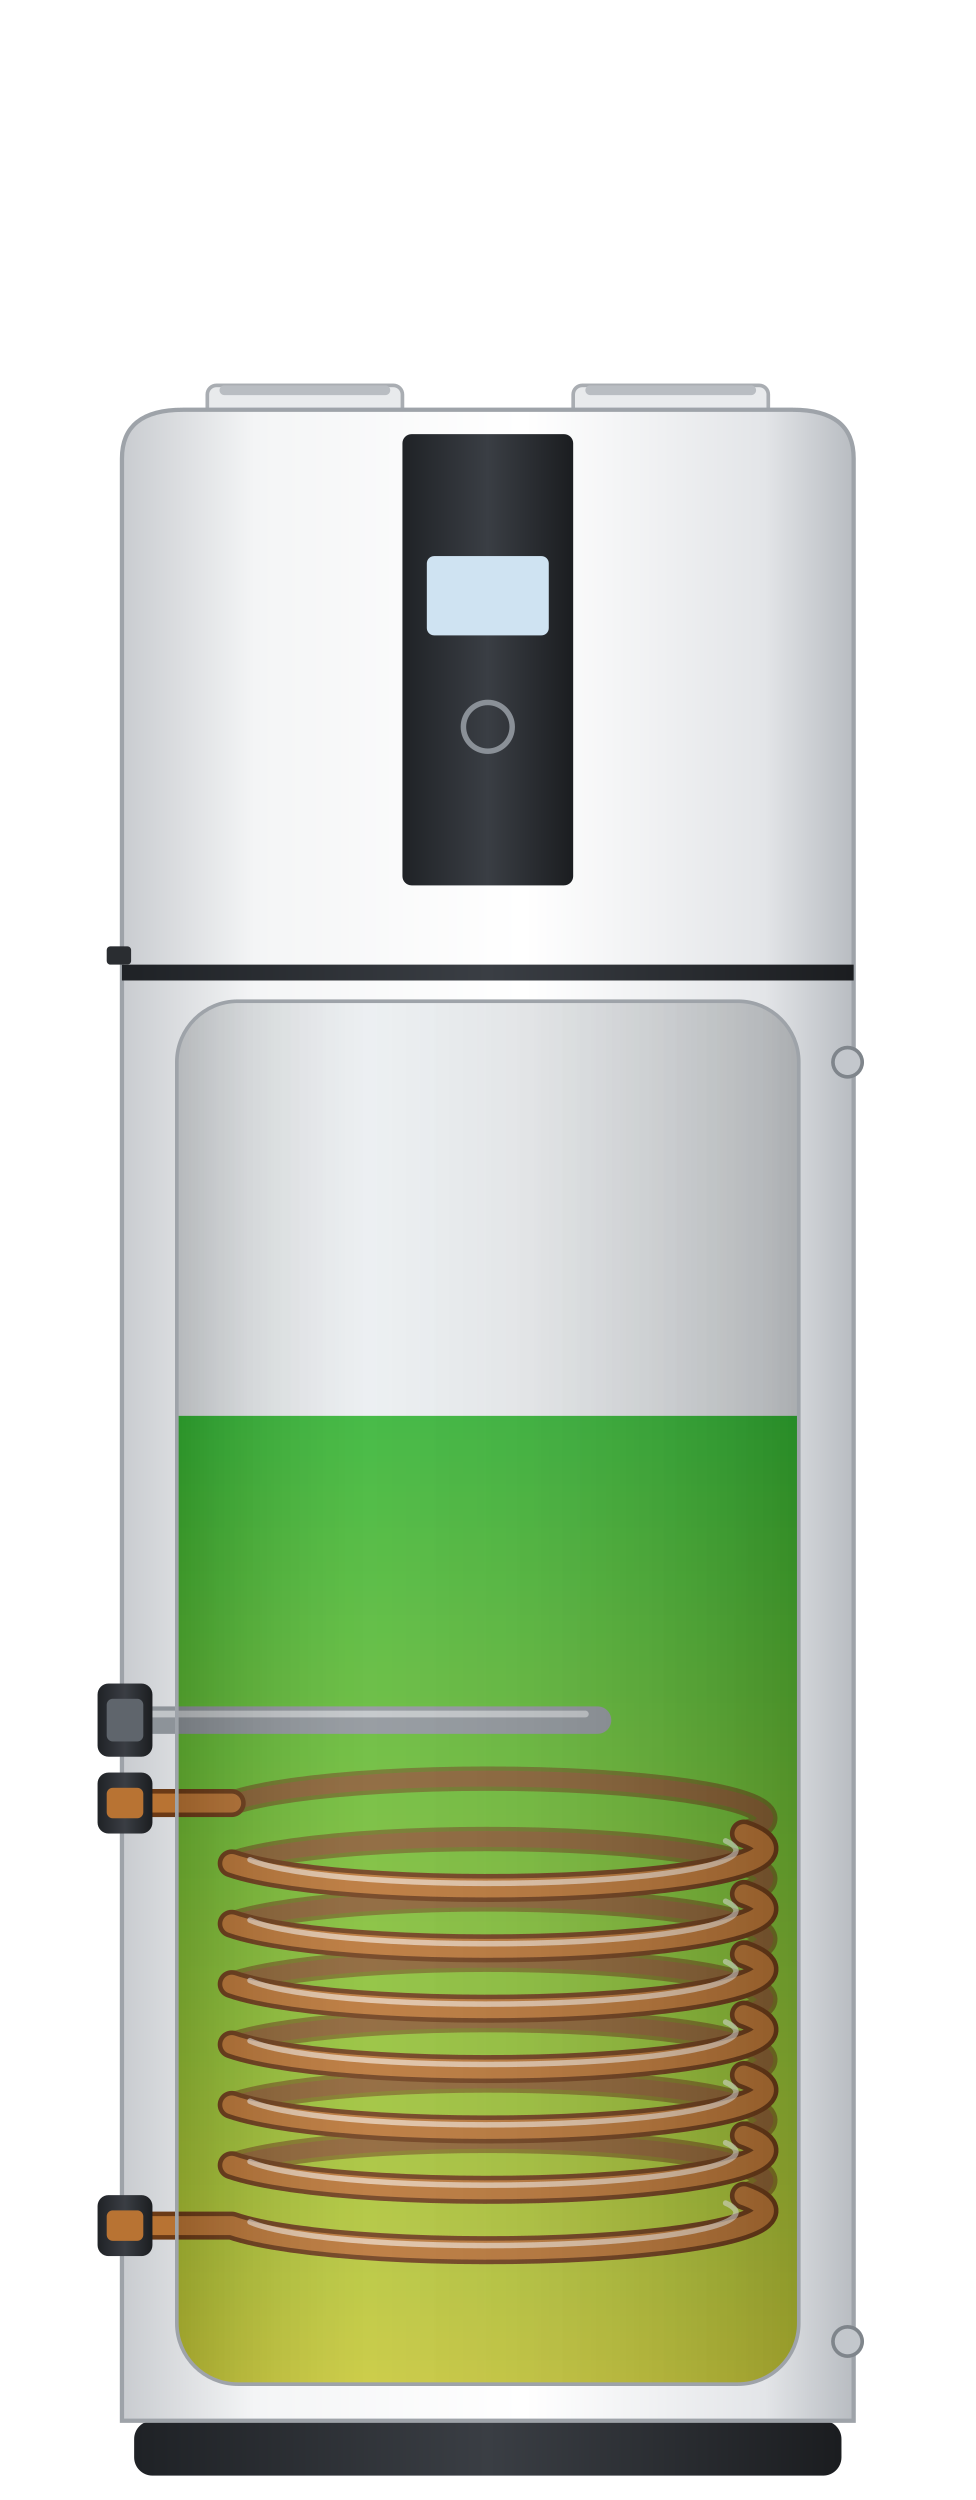
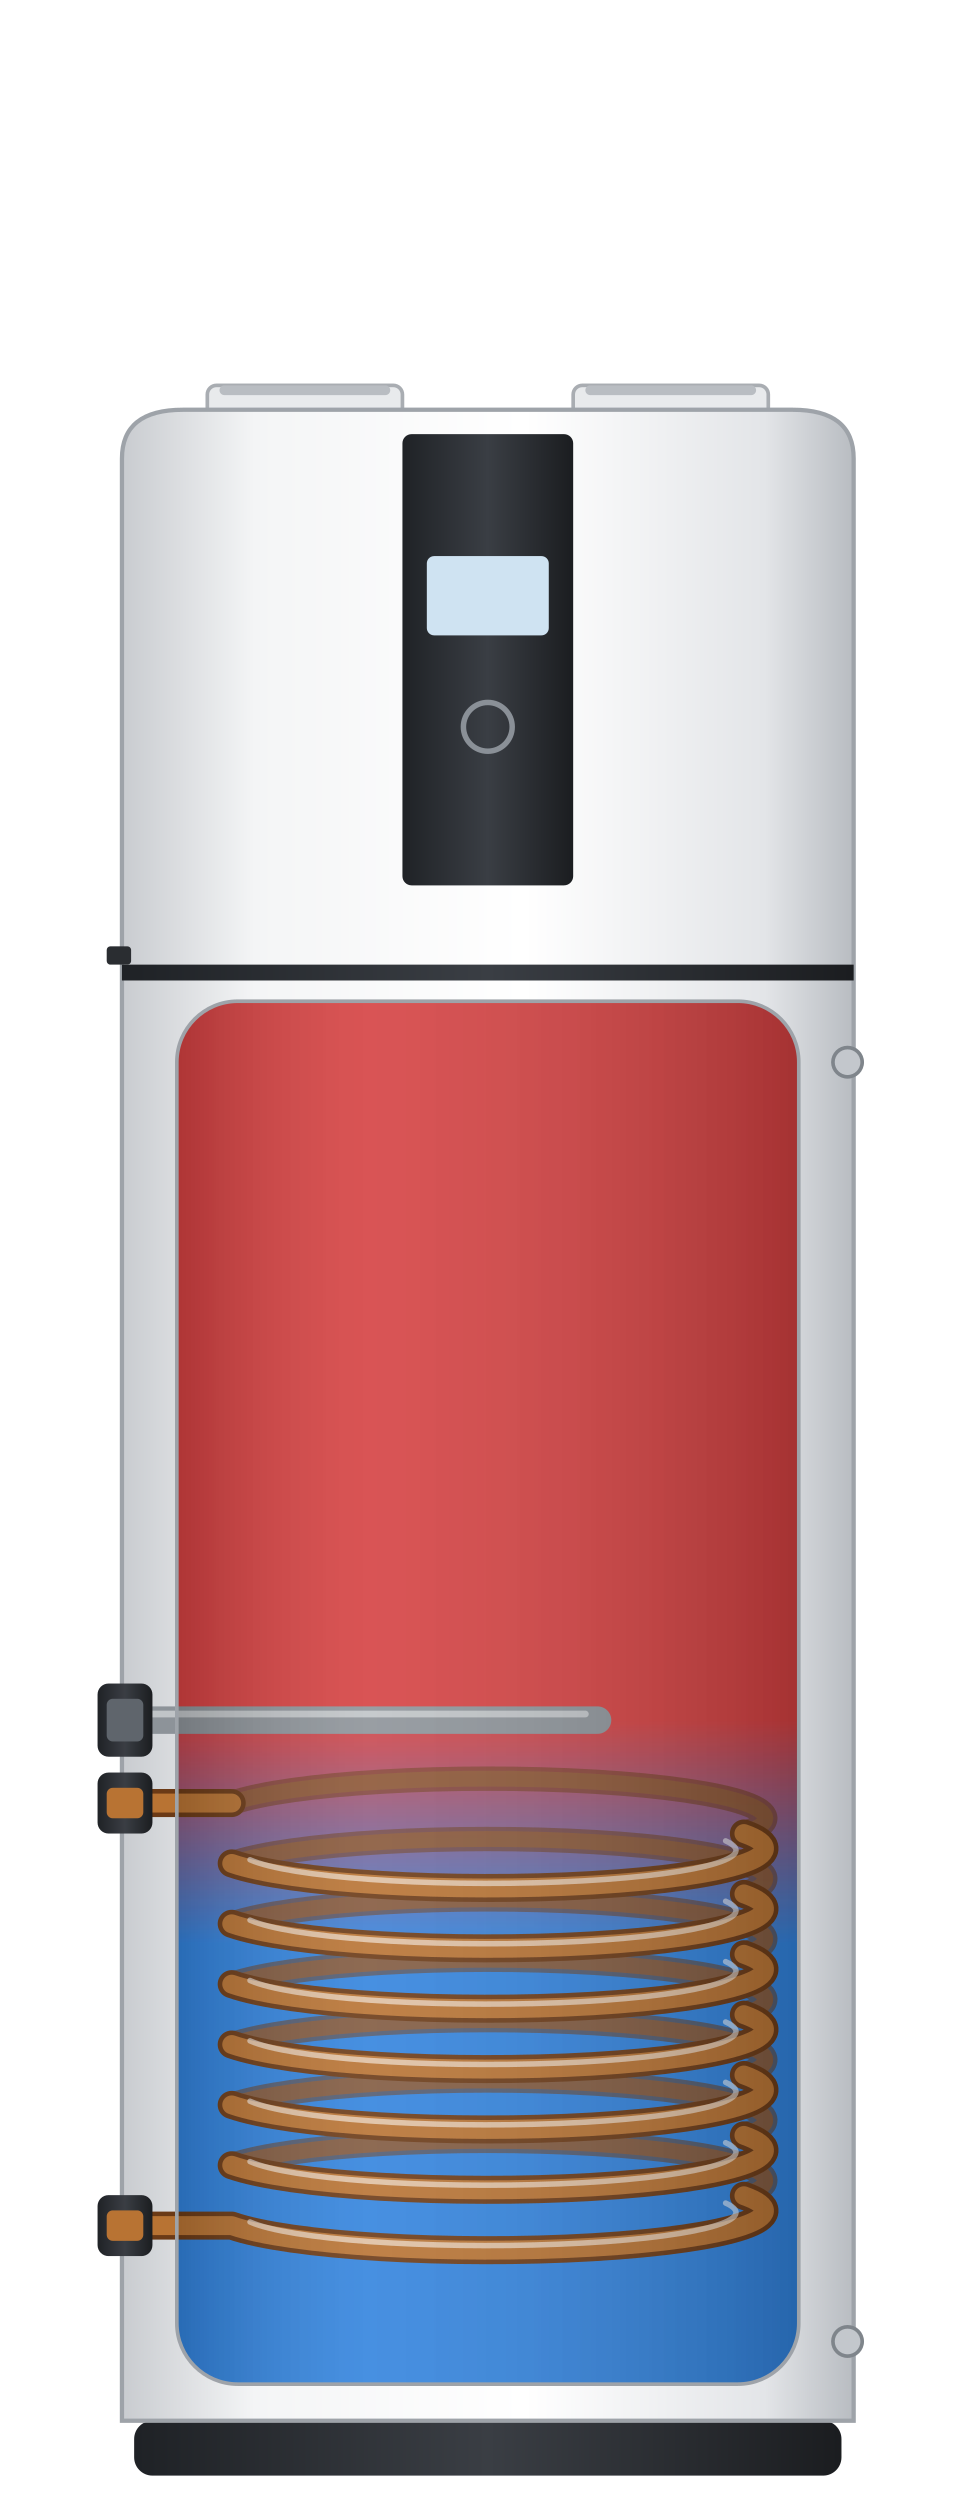
<svg xmlns="http://www.w3.org/2000/svg" viewBox="0 0 160 410" width="320" height="820">
  <defs>
    <linearGradient id="body" x1="0" x2="1">
      <stop offset="0" stop-color="#c9ccd0" />
      <stop offset=".18" stop-color="#f4f5f6" />
      <stop offset=".55" stop-color="#ffffff" />
      <stop offset=".88" stop-color="#e3e5e8" />
      <stop offset="1" stop-color="#b9bdc2" />
    </linearGradient>
    <linearGradient id="dark" x1="0" x2="1">
      <stop offset="0" stop-color="#1f2226" />
      <stop offset=".5" stop-color="#3a3e44" />
      <stop offset="1" stop-color="#1b1d20" />
    </linearGradient>
-     <linearGradient id="water" x1="0" y1="1" x2="0" y2="0">
-       <stop offset="0" stop-color="hsl(60,70%,45%)" />
-       <stop offset="1" stop-color="hsl(120,70%,40%)" />
+     <linearGradient id="water" x1="0" y1="0" x2="0" y2="1">
+       <stop offset="0" stop-color="rgb(211,47,47)" />
+       <stop offset="0.52" stop-color="rgb(211,47,47)" />
+       <stop offset="0.68" stop-color="rgb(30,120,220)" />
+       <stop offset="1" stop-color="rgb(30,120,220)" />
    </linearGradient>
    <linearGradient id="glass" x1="0" x2="1">
      <stop offset="0" stop-color="#000" stop-opacity=".18" />
      <stop offset=".3" stop-color="#fff" stop-opacity=".10" />
      <stop offset="1" stop-color="#000" stop-opacity=".22" />
    </linearGradient>
    <clipPath id="win">
      <rect x="29" y="164.2" width="102.0" height="226.8" rx="10" />
    </clipPath>
  </defs>
  <rect x="34.0" y="63.2" width="32.0" height="7" rx="1.5" fill="#e8eaec" stroke="#a9adb2" stroke-width=".6" />
  <rect x="36.0" y="63.2" width="28.0" height="1.6" rx=".8" fill="#b9bdc2" />
  <rect x="94.0" y="63.2" width="32.0" height="7" rx="1.5" fill="#e8eaec" stroke="#a9adb2" stroke-width=".6" />
  <rect x="96.0" y="63.2" width="28.0" height="1.6" rx=".8" fill="#b9bdc2" />
  <rect x="22" y="397.0" width="116.0" height="9.0" rx="3" fill="url(#dark)" />
  <path d="M20,75.2 Q20,67.2 30,67.2 H130.0 Q140.0,67.2 140.0,75.2 V397.0 H20 Z" fill="url(#body)" stroke="#9ea3a9" stroke-width=".7" />
  <rect x="20" y="158.2" width="120.0" height="2.6" fill="url(#dark)" />
  <rect x="66.0" y="71.2" width="28" height="74" rx="1.5" fill="url(#dark)" />
  <rect x="70.0" y="91.2" width="20" height="13" rx="1.2" fill="#cfe3f2" />
  <circle cx="80.0" cy="119.2" r="4" fill="none" stroke="#8a9097" stroke-width=".9" />
  <rect x="17.5" y="155.2" width="4" height="3" rx=".6" fill="#2a2d31" />
  <rect x="29" y="164.2" width="102.0" height="226.8" rx="10" fill="#dfe3e7" opacity=".55" />
  <g clip-path="url(#win)">
-     <rect x="29" y="232.2" width="102.0" height="158.8" fill="url(#water)" opacity=".9" />
+     <rect x="29" y="164.2" width="102.0" height="226.8" fill="url(#water)" opacity=".9" />
  </g>
  <line x1="23" y1="282.1" x2="98.0" y2="282.1" stroke="#8d9399" stroke-width="4.5" stroke-linecap="round" />
  <line x1="25" y1="281.1" x2="96.0" y2="281.1" stroke="rgba(255,255,255,.45)" stroke-width="1.1" stroke-linecap="round" />
  <g fill="none" stroke-linecap="round">
    <path d="M38,295.7 A42,6.0 0 0 1 122,300.7 M38,305.6 A42,6.0 0 0 1 122,310.6 M38,315.5 A42,6.0 0 0 1 122,320.5 M38,325.4 A42,6.0 0 0 1 122,330.4 M38,335.3 A42,6.0 0 0 1 122,340.3 M38,345.2 A42,6.0 0 0 1 122,350.2 M38,355.1 A42,6.0 0 0 1 122,360.1" stroke="#6b3a16" stroke-width="4" opacity=".55" />
    <path d="M38,295.7 A42,6.0 0 0 1 122,300.7 M38,305.6 A42,6.0 0 0 1 122,310.6 M38,315.5 A42,6.0 0 0 1 122,320.5 M38,325.4 A42,6.0 0 0 1 122,330.4 M38,335.3 A42,6.0 0 0 1 122,340.3 M38,345.2 A42,6.0 0 0 1 122,350.2 M38,355.1 A42,6.0 0 0 1 122,360.1" stroke="#8d5a35" stroke-width="2.6" opacity=".8" />
    <path d="M23,295.7 H38 M23,365 H38 M122,300.7 A42,6.0 0 0 1 38,305.6 M122,310.6 A42,6.0 0 0 1 38,315.5 M122,320.5 A42,6.0 0 0 1 38,325.4 M122,330.4 A42,6.0 0 0 1 38,335.3 M122,340.3 A42,6.0 0 0 1 38,345.2 M122,350.2 A42,6.0 0 0 1 38,355.1 M122,360.1 A42,6.0 0 0 1 38,365" stroke="#6b3a16" stroke-width="4.6" />
    <path d="M23,295.7 H38 M23,365 H38 M122,300.7 A42,6.0 0 0 1 38,305.6 M122,310.6 A42,6.0 0 0 1 38,315.5 M122,320.5 A42,6.0 0 0 1 38,325.4 M122,330.4 A42,6.0 0 0 1 38,335.3 M122,340.3 A42,6.0 0 0 1 38,345.2 M122,350.2 A42,6.0 0 0 1 38,355.1 M122,360.1 A42,6.0 0 0 1 38,365" stroke="#b87333" stroke-width="3.1" />
    <path d="M119,301.9 A39,5.2 0 0 1 41,305 M119,311.8 A39,5.2 0 0 1 41,314.9 M119,321.7 A39,5.2 0 0 1 41,324.8 M119,331.6 A39,5.2 0 0 1 41,334.7 M119,341.5 A39,5.2 0 0 1 41,344.6 M119,351.4 A39,5.2 0 0 1 41,354.5 M119,361.3 A39,5.2 0 0 1 41,364.4" stroke="rgba(255,255,255,.55)" stroke-width=".9" />
  </g>
  <rect x="16" y="290.7" width="9" height="10" rx="1.8" fill="url(#dark)" />
  <rect x="17.5" y="293.2" width="6" height="5" rx="1" fill="#b87333" />
  <rect x="16" y="360" width="9" height="10" rx="1.8" fill="url(#dark)" />
  <rect x="17.5" y="362.5" width="6" height="5" rx="1" fill="#b87333" />
  <rect x="29" y="164.2" width="102.0" height="226.8" rx="10" fill="url(#glass)" stroke="#9ea3a9" stroke-width=".6" />
  <rect x="16" y="276.1" width="9" height="12" rx="1.8" fill="url(#dark)" />
  <rect x="17.5" y="278.6" width="6" height="7" rx="1" fill="#5f656c" />
  <circle cx="139.0" cy="174.2" r="2.4" fill="#c3c7cc" stroke="#7f858b" stroke-width=".6" />
  <circle cx="139.0" cy="384.0" r="2.4" fill="#c3c7cc" stroke="#7f858b" stroke-width=".6" />
</svg>
